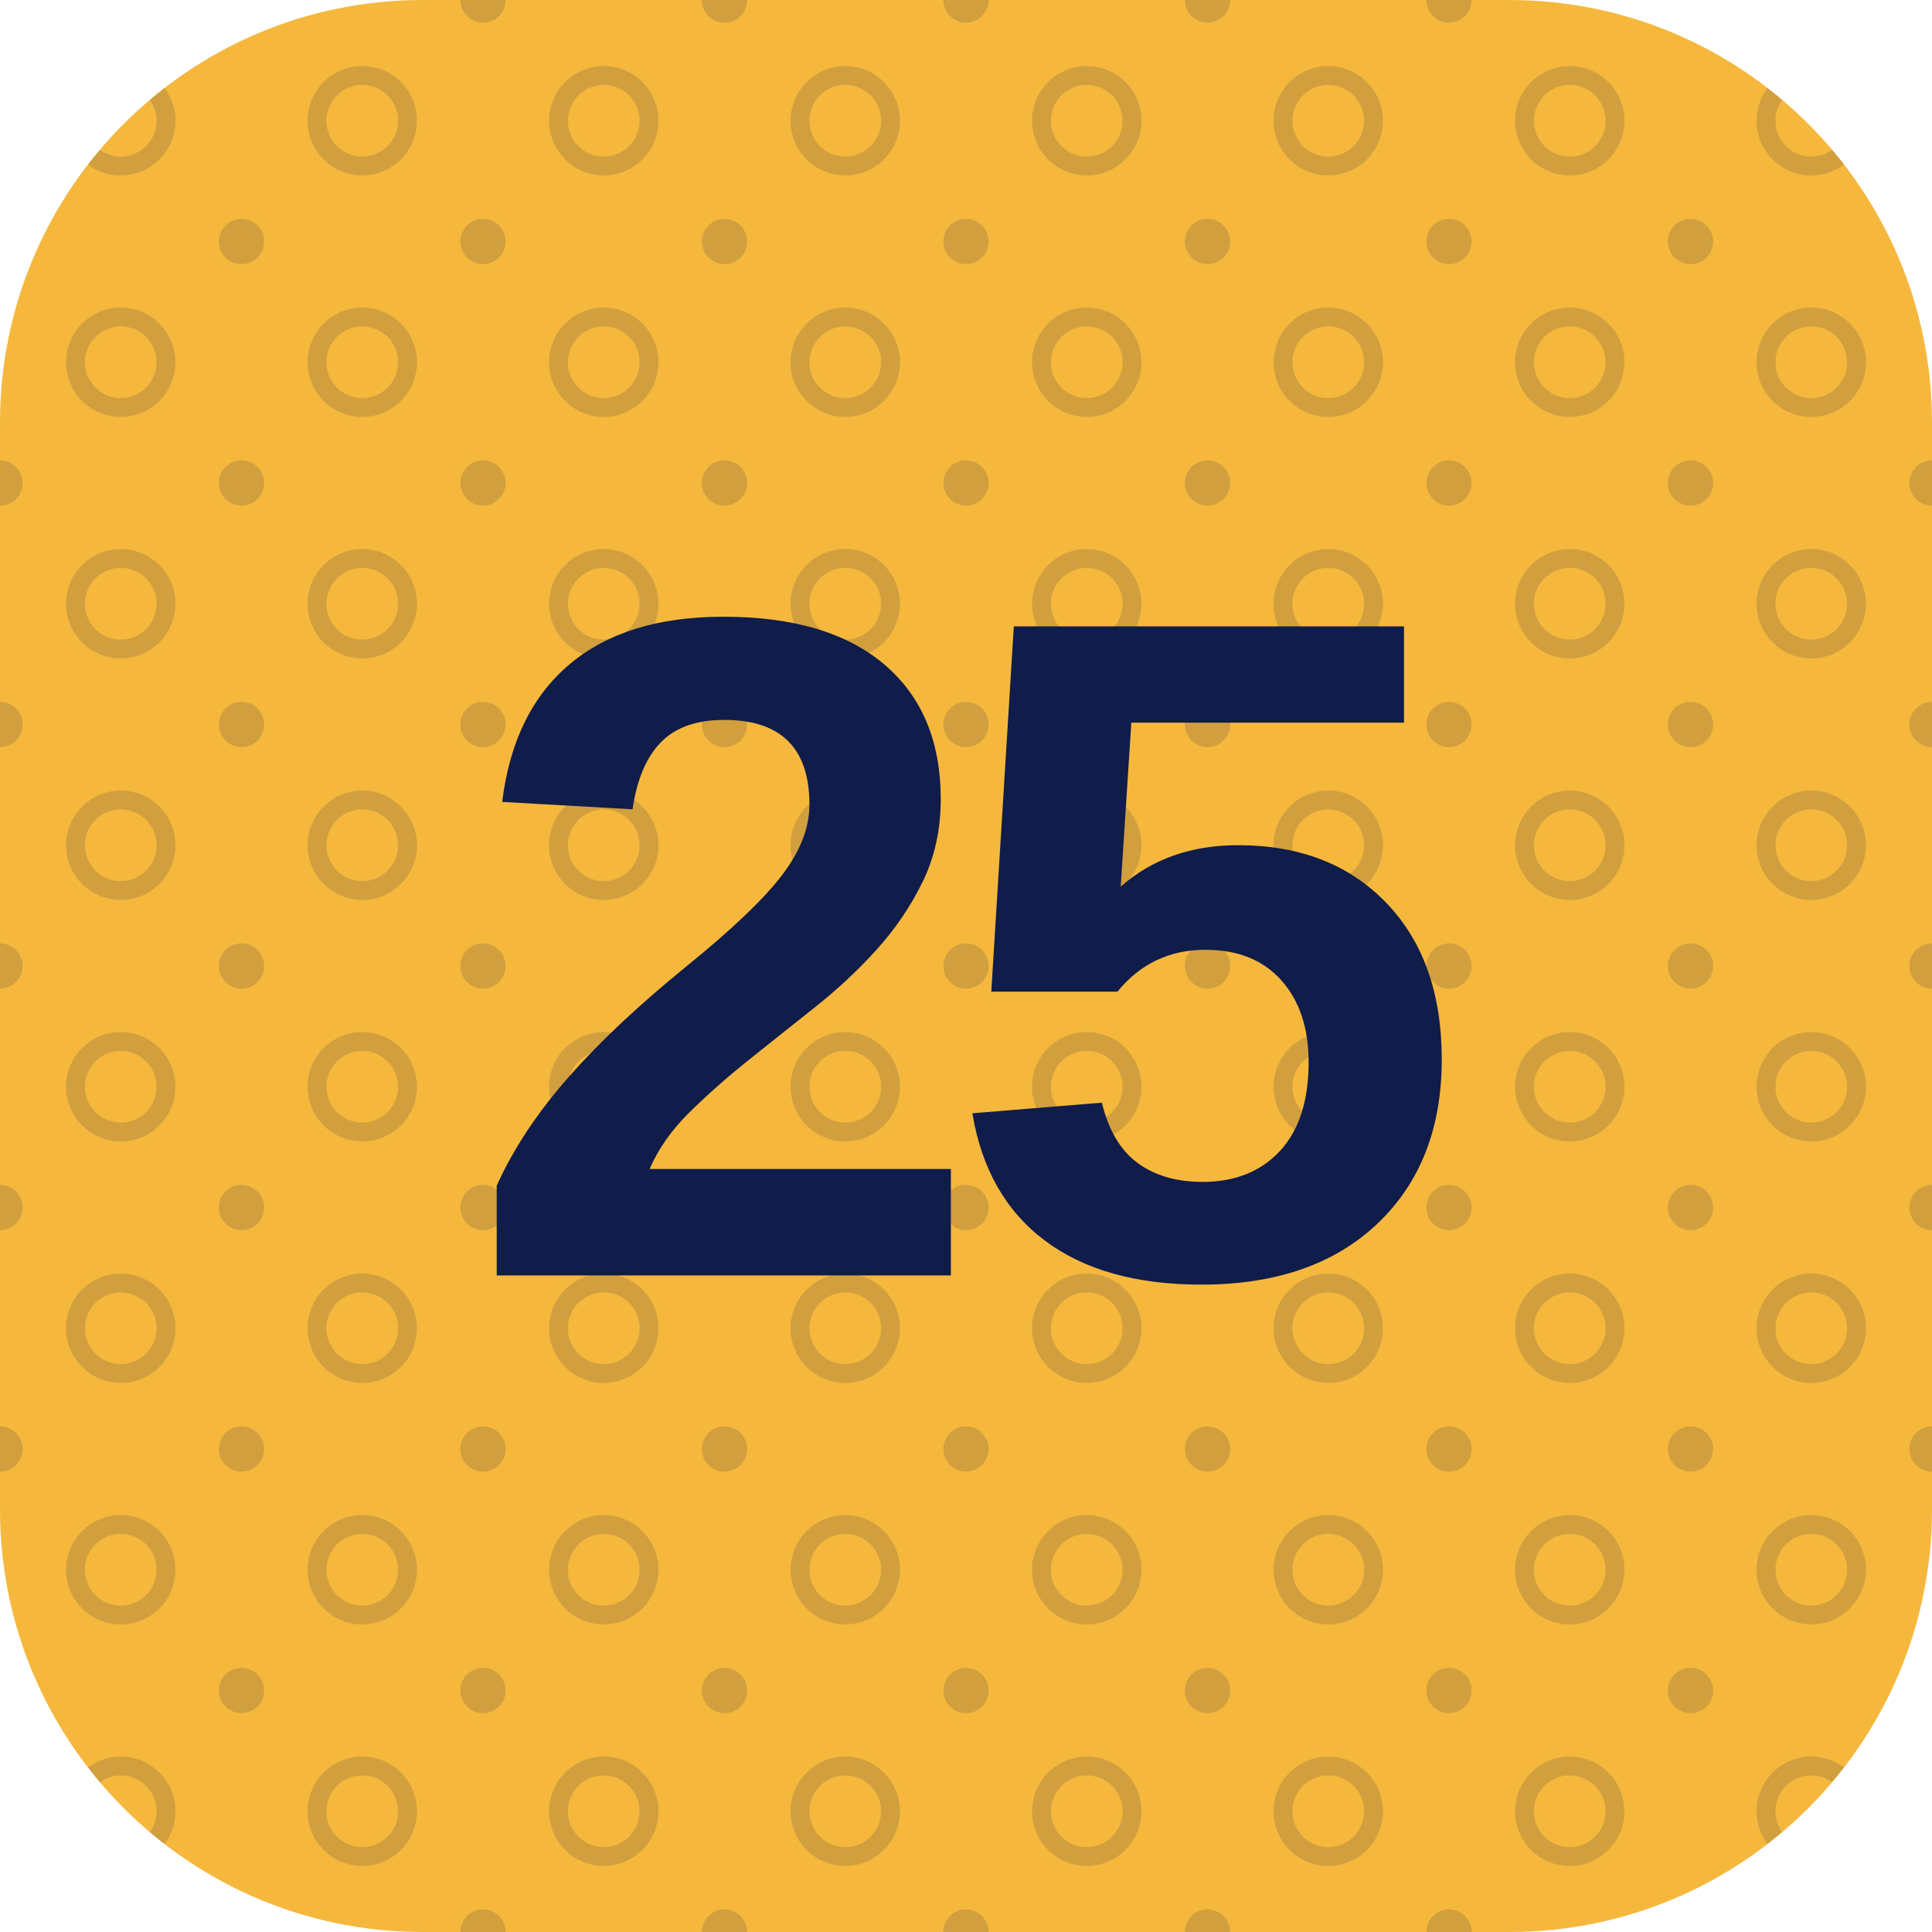
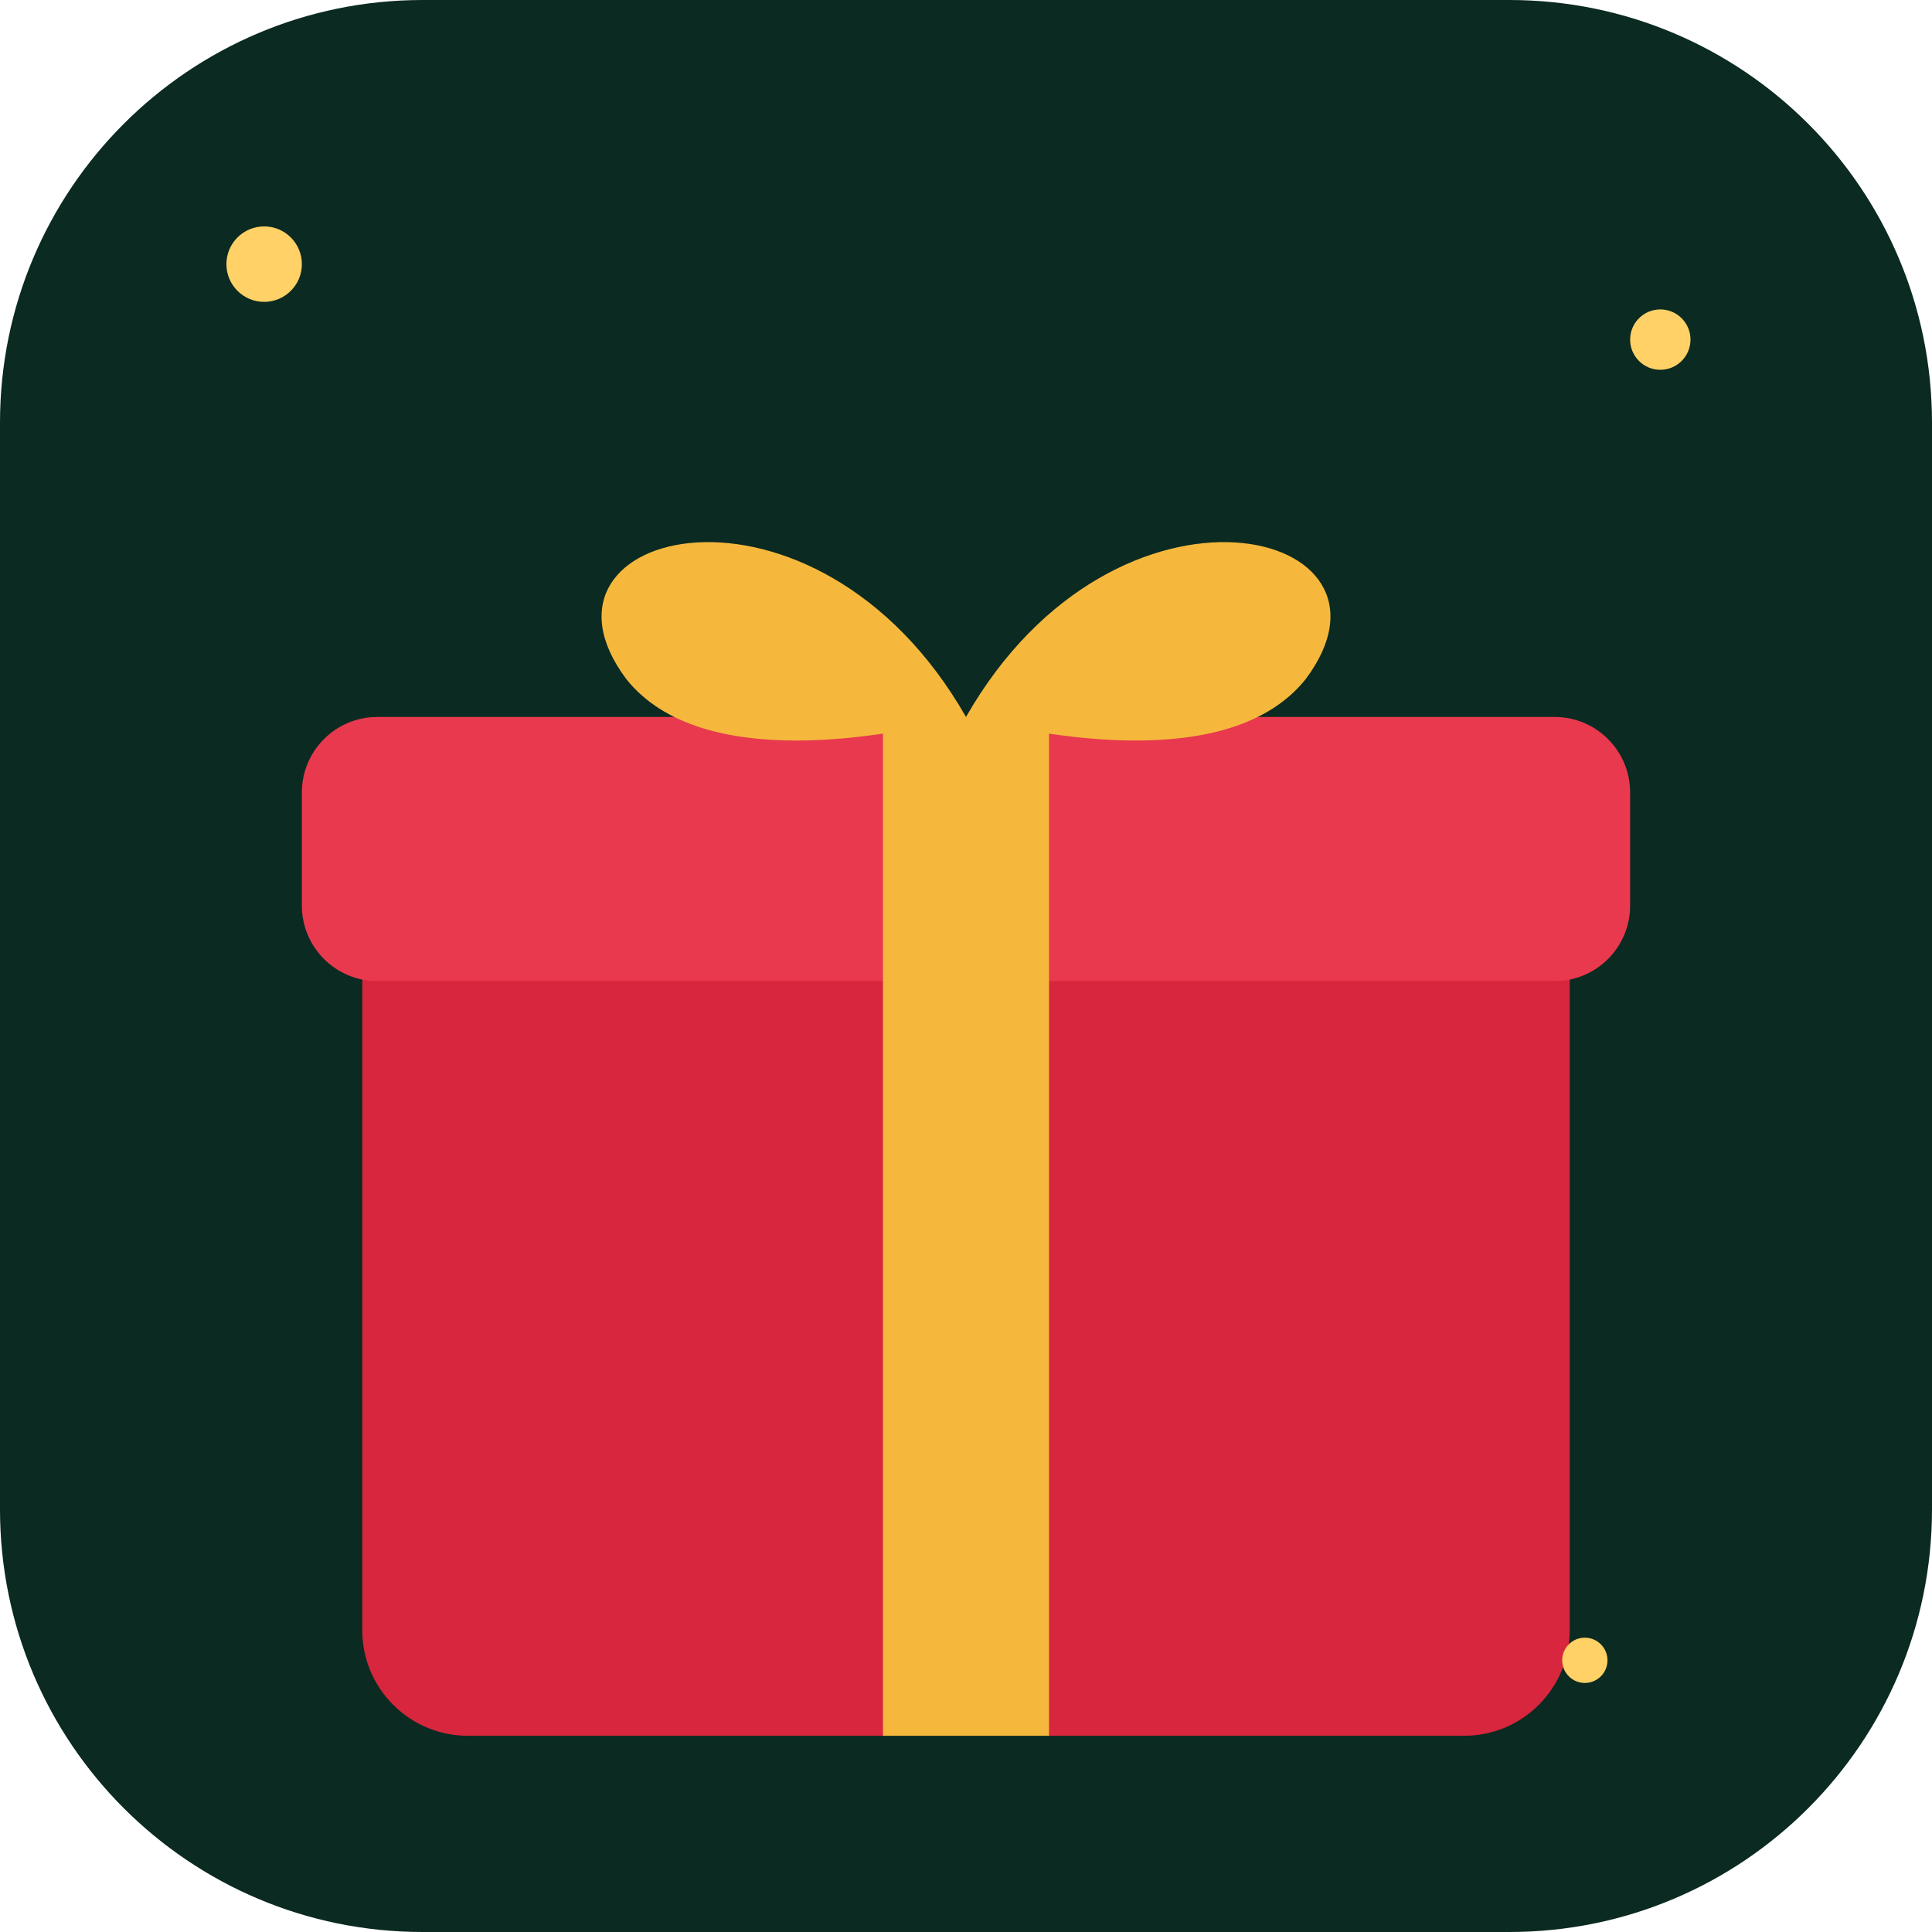
<svg xmlns="http://www.w3.org/2000/svg" viewBox="0 0 512 512">
-   <defs>
-     <pattern id="p" width="64" height="64" patternUnits="userSpaceOnUse">
-       <circle cx="32" cy="32" r="12" fill="none" stroke="#101C4A" stroke-opacity=".16" stroke-width="5" />
-       <circle cx="0" cy="0" r="6" fill="#101C4A" fill-opacity=".16" />
-       <circle cx="64" cy="0" r="6" fill="#101C4A" fill-opacity=".16" />
-       <circle cx="0" cy="64" r="6" fill="#101C4A" fill-opacity=".16" />
-       <circle cx="64" cy="64" r="6" fill="#101C4A" fill-opacity=".16" />
-     </pattern>
-   </defs>
-   <rect width="512" height="512" rx="112" fill="#F5B83D" />
-   <rect width="512" height="512" rx="112" fill="url(#p)" />
-   <text x="256" y="338" text-anchor="middle" font-family="Arial Black, Arial, sans-serif" font-weight="900" font-size="250" fill="#101C4A" letter-spacing="-12">25</text>
+   <rect width="512" height="512" rx="112" fill="#0B2A21" />
+   <g transform="translate(96 150)">
+     <rect x="0" y="80" width="320" height="230" rx="28" fill="#D7263D" />
+     <rect x="-16" y="40" width="352" height="70" rx="20" fill="#E8394E" />
+     <rect x="138" y="40" width="44" height="270" fill="#F5B83D" />
+     <path d="M160 40 C120 -30 40 -10 70 30 C90 55 140 45 160 40 Z" fill="#F5B83D" />
+     <path d="M160 40 C200 -30 280 -10 250 30 C230 55 180 45 160 40 Z" fill="#F5B83D" />
+   </g>
+   <g fill="#ffd166">
+     <circle cx="70" cy="70" r="10" />
+     <circle cx="440" cy="90" r="8" />
+     <circle cx="420" cy="440" r="6" />
+   </g>
</svg>
